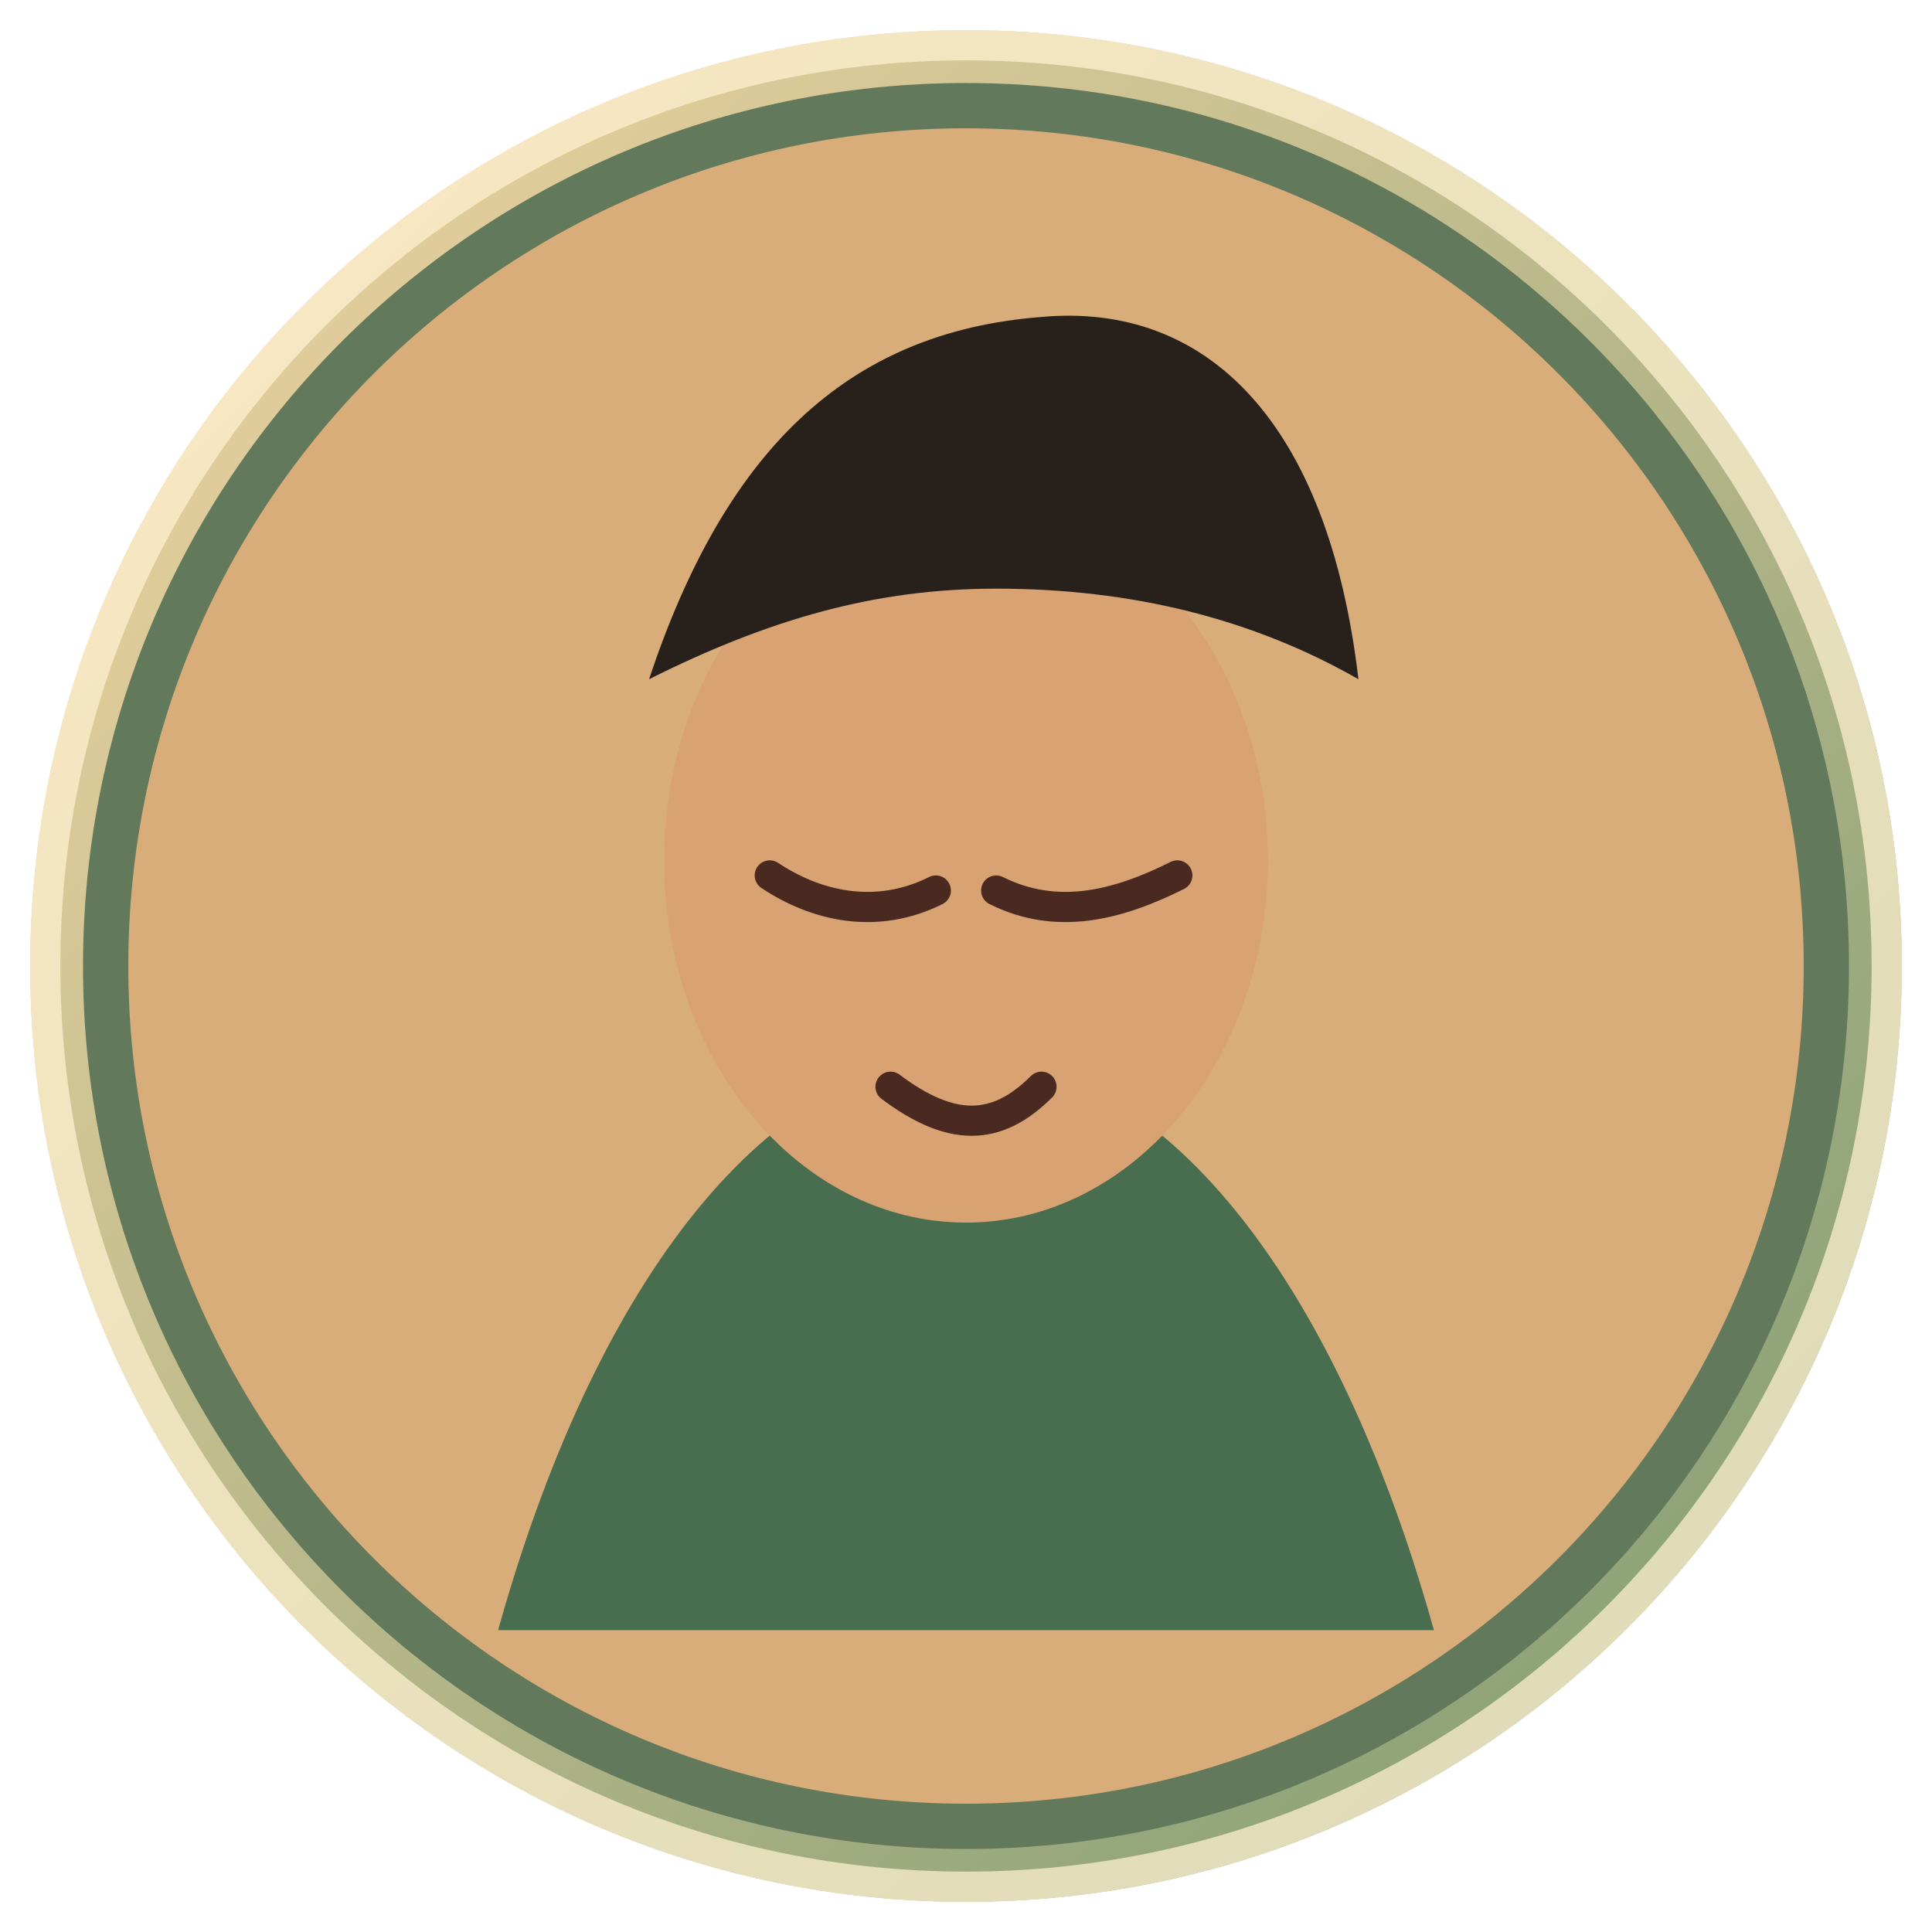
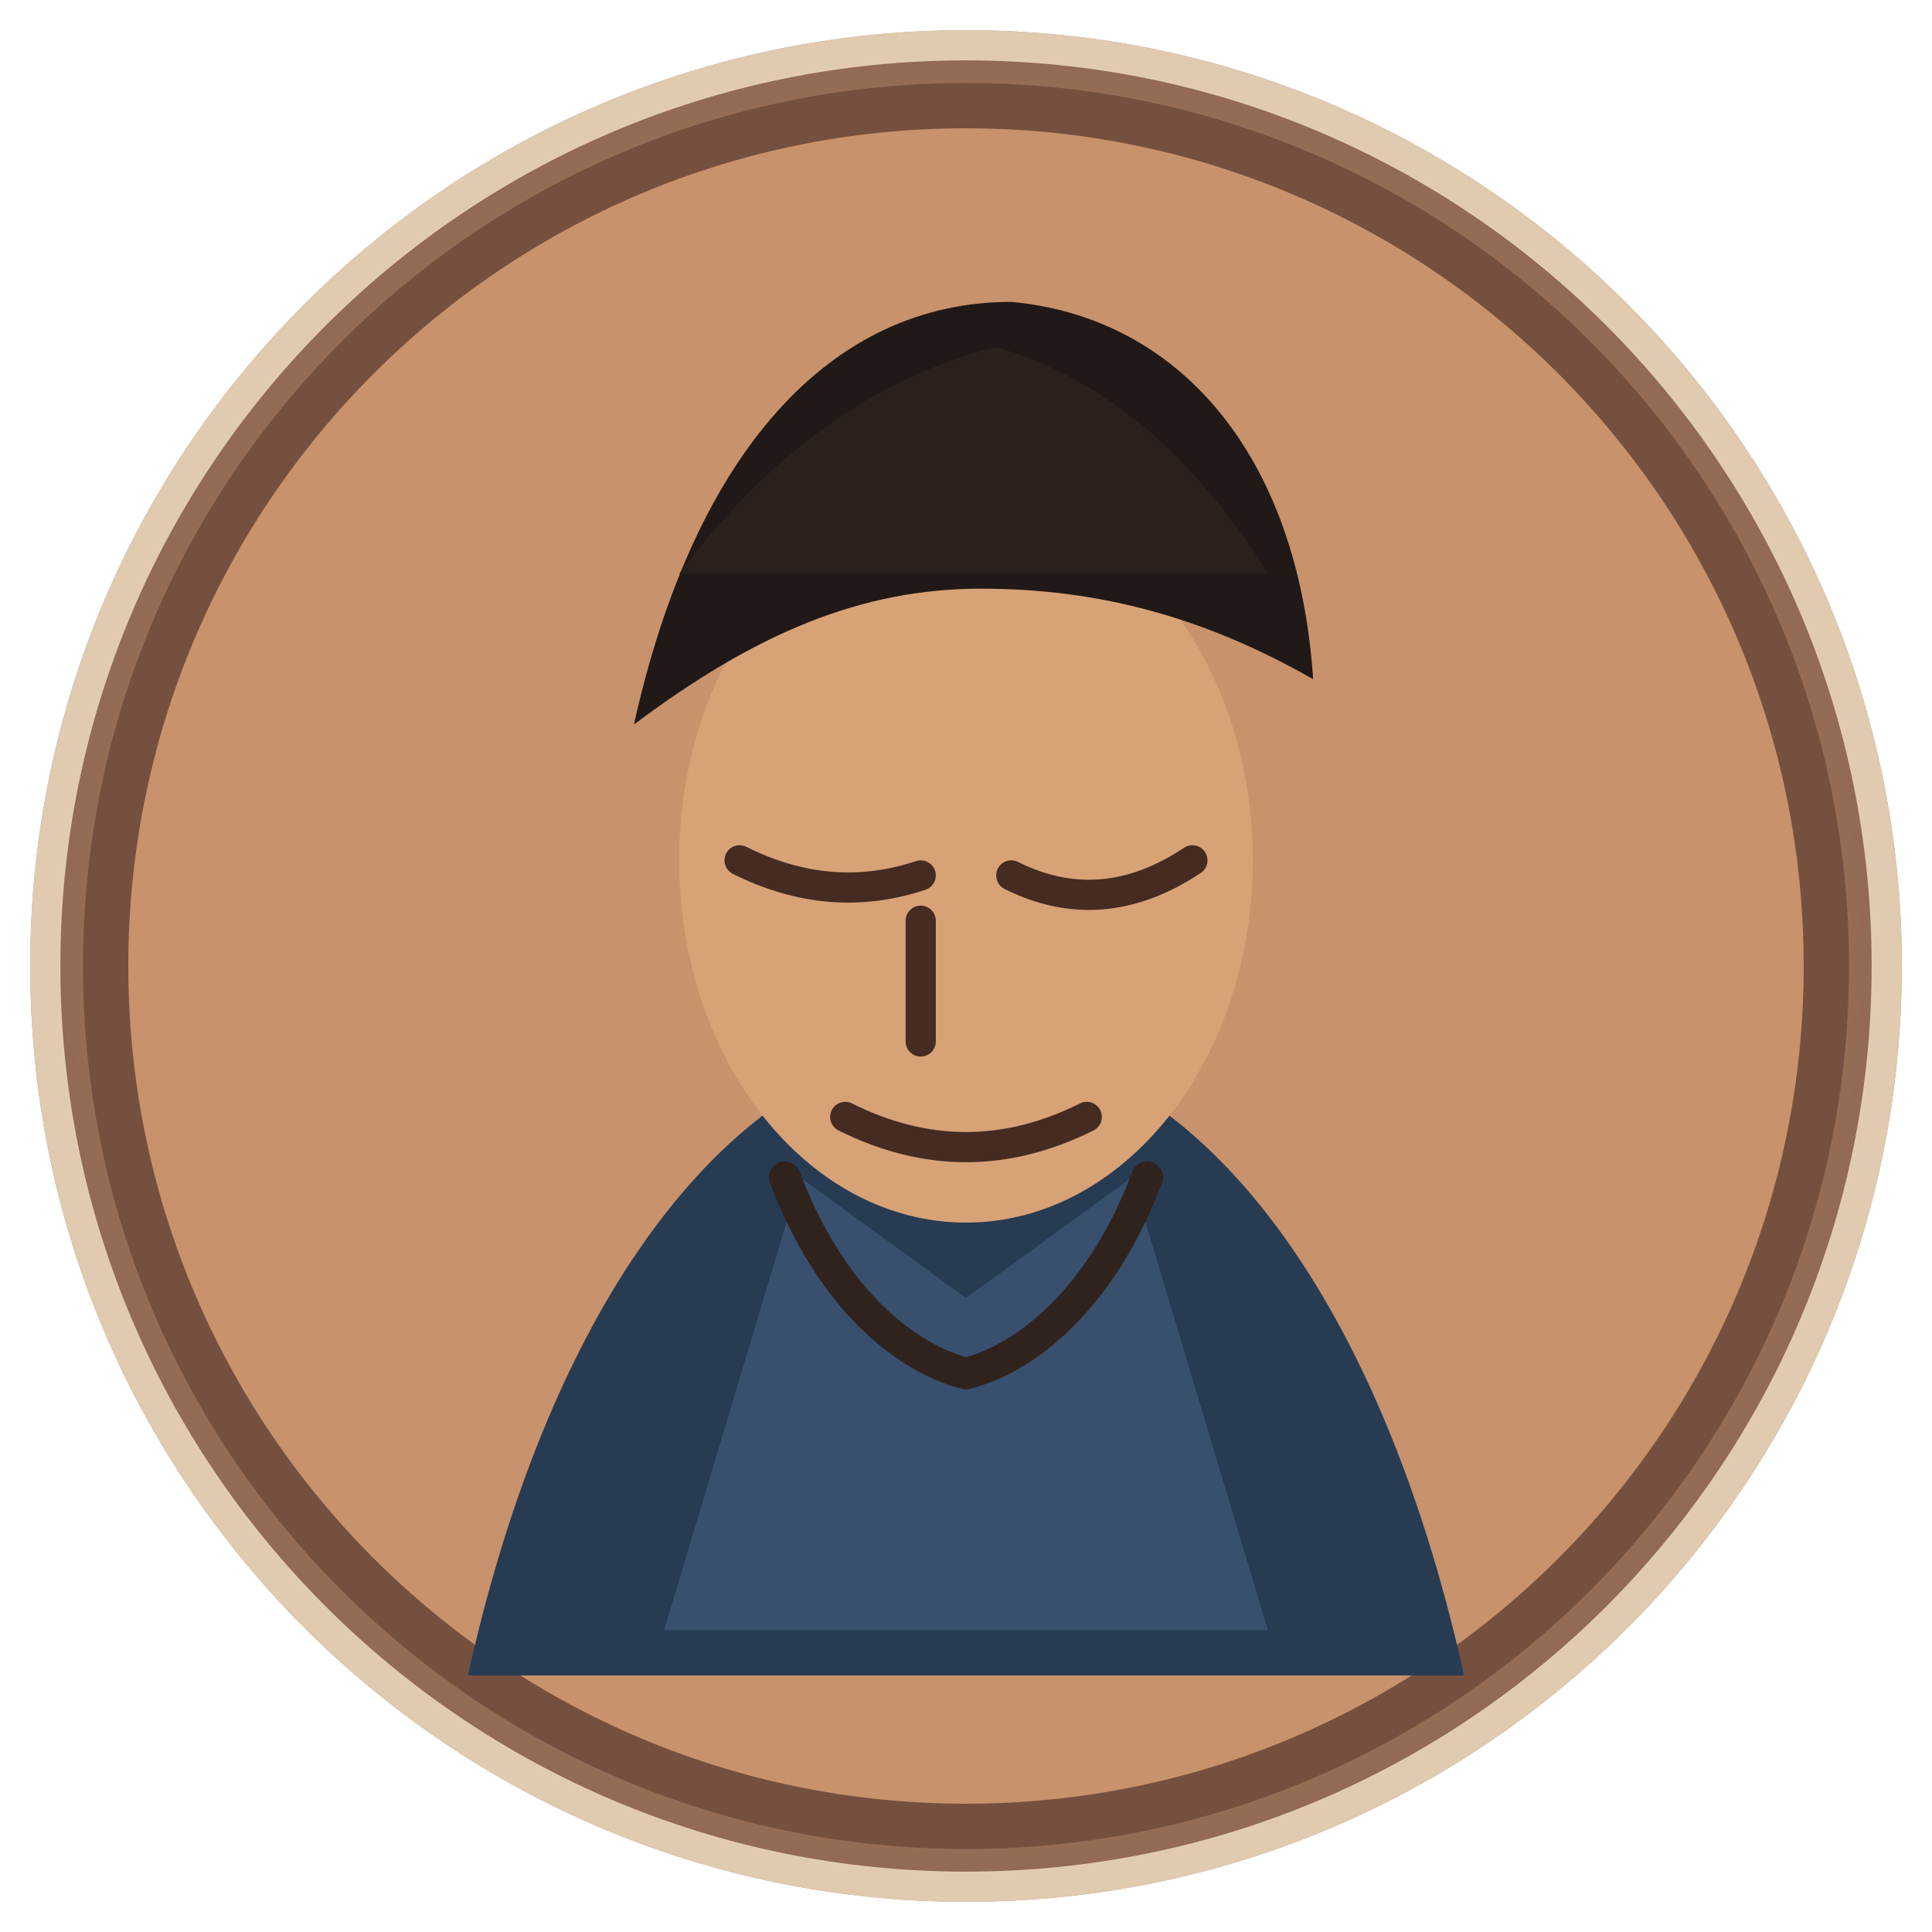
<svg xmlns="http://www.w3.org/2000/svg" viewBox="0 0 128 128">
  <defs>
-     <linearGradient id="g" x1="0" y1="0" x2="1" y2="1">
-       <stop stop-color="#f3d6a2" />
-       <stop offset="1" stop-color="#7d9a72" />
-     </linearGradient>
+     <radialGradient id="bg">
+       <stop stop-color="#f2d3a1" />
+       <stop offset="1" stop-color="#8f6650" />
+     </radialGradient>
  </defs>
-   <circle cx="64" cy="64" r="62" fill="url(#g)" />
-   <circle cx="64" cy="64" r="57" fill="#d8ad79" stroke="#63795c" stroke-width="3" />
-   <path d="M33 108c7-25 19-38 31-38s24 13 31 38" fill="#496d4f" />
-   <ellipse cx="64" cy="57" rx="20" ry="24" fill="#d9a273" />
-   <path d="M43 45c5-15 13-23 26-24 11-1 19 7 21 24-7-4-15-6-24-6-8 0-15 2-23 6z" fill="#28201b" />
-   <path d="M51 58c3 2 7 3 11 1M66 59c4 2 8 1 12-1M59 72c4 3 7 3 10 0" stroke="#4a2a20" stroke-width="2" fill="none" stroke-linecap="round" />
-   <circle cx="64" cy="64" r="61" fill="none" stroke="#fff1d1" stroke-width="2" opacity=".72" />
+   <circle cx="64" cy="64" r="62" fill="url(#bg)" />
+   <circle cx="64" cy="64" r="57" fill="#c8926c" stroke="#76503e" stroke-width="3" />
+   <path d="M31 111c6-27 19-42 33-42s27 15 33 42" fill="#273b53" />
+   <path d="M44 108l9-30 11 8 11-8 9 30" fill="#38506e" />
+   <ellipse cx="64" cy="57" rx="19" ry="24" fill="#d7a276" />
+   <path d="M42 48c4-18 13-28 25-28 11 1 19 10 20 25-7-4-14-6-22-6-8 0-15 3-23 9z" fill="#211917" />
+   <path d="M45 38c6-8 13-13 21-15 7 2 13 7 18 15" fill="#2a211d" />
+   <path d="M49 57q6 3 12 1M67 58q6 3 12-1" stroke="#452b22" stroke-width="2" fill="none" stroke-linecap="round" />
+   <path d="M61 61v8m-5 5q8 4 16 0" stroke="#452b22" stroke-width="2" fill="none" stroke-linecap="round" />
+   <path d="M52 78c3 8 8 12 12 13m12-13c-3 8-8 12-12 13" stroke="#30231e" stroke-width="2.1" fill="none" stroke-linecap="round" />
+   <circle cx="64" cy="64" r="61" fill="none" stroke="#fff1d4" stroke-width="2" opacity=".72" />
</svg>
